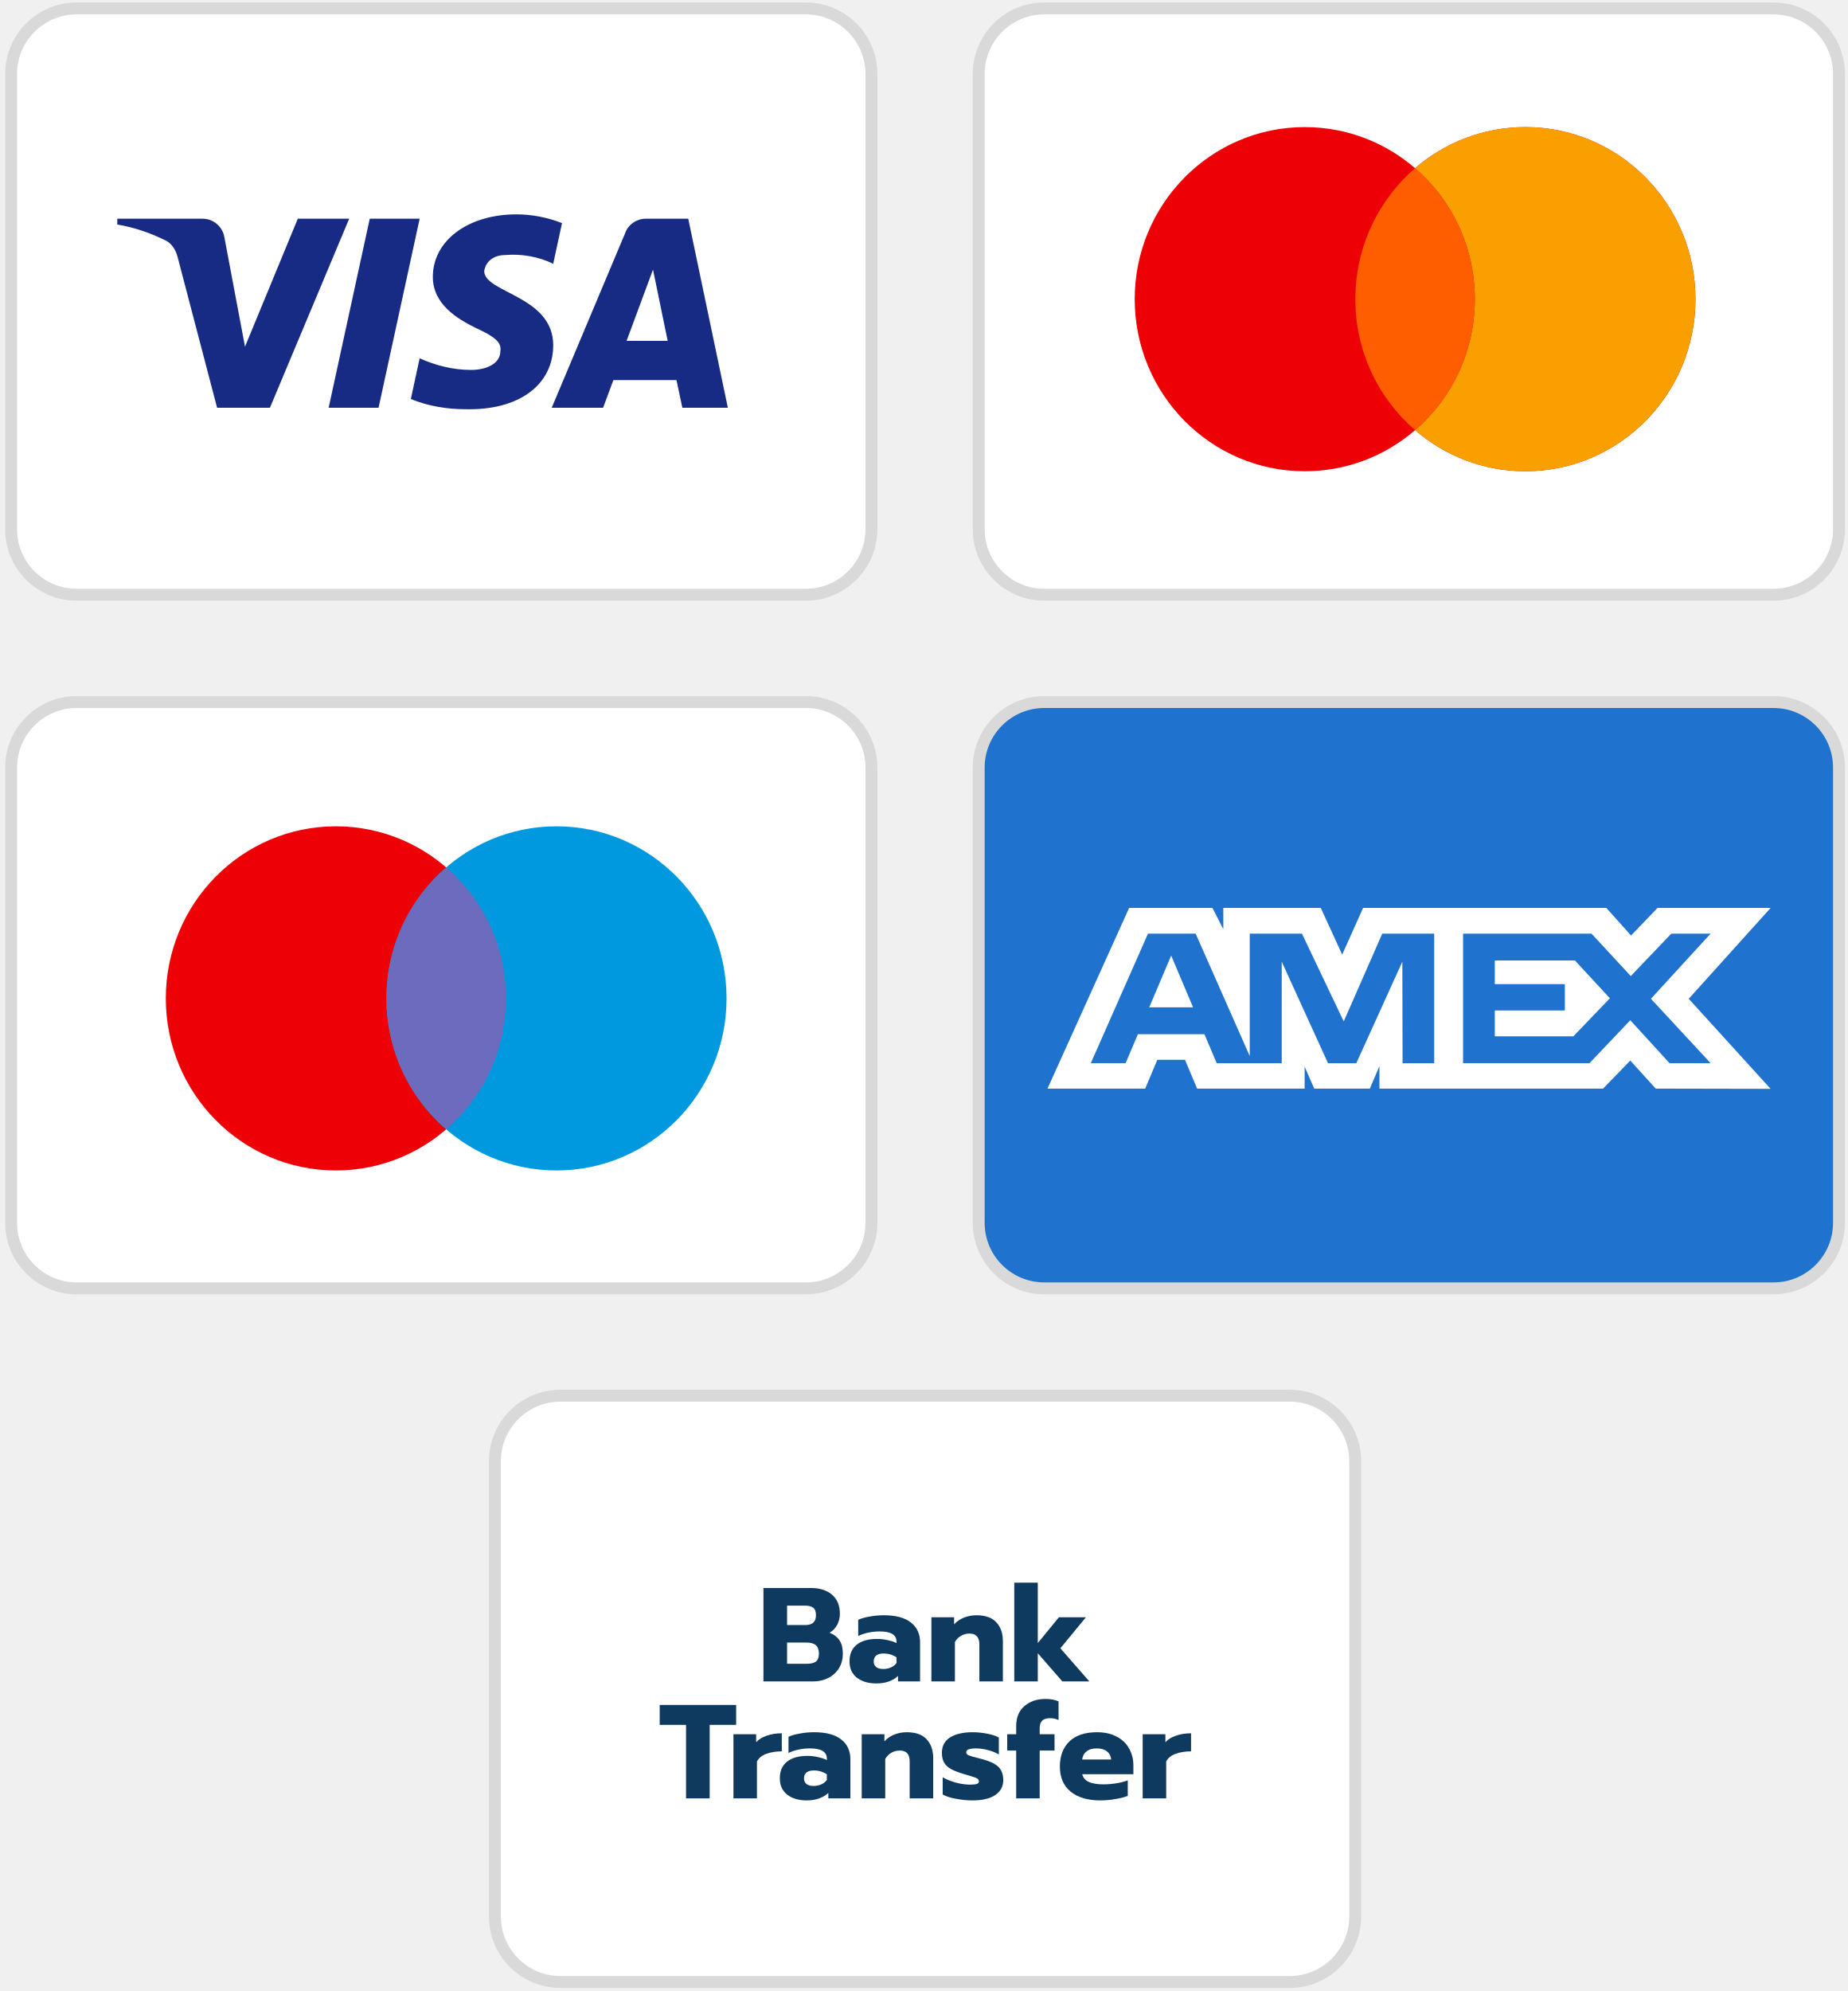
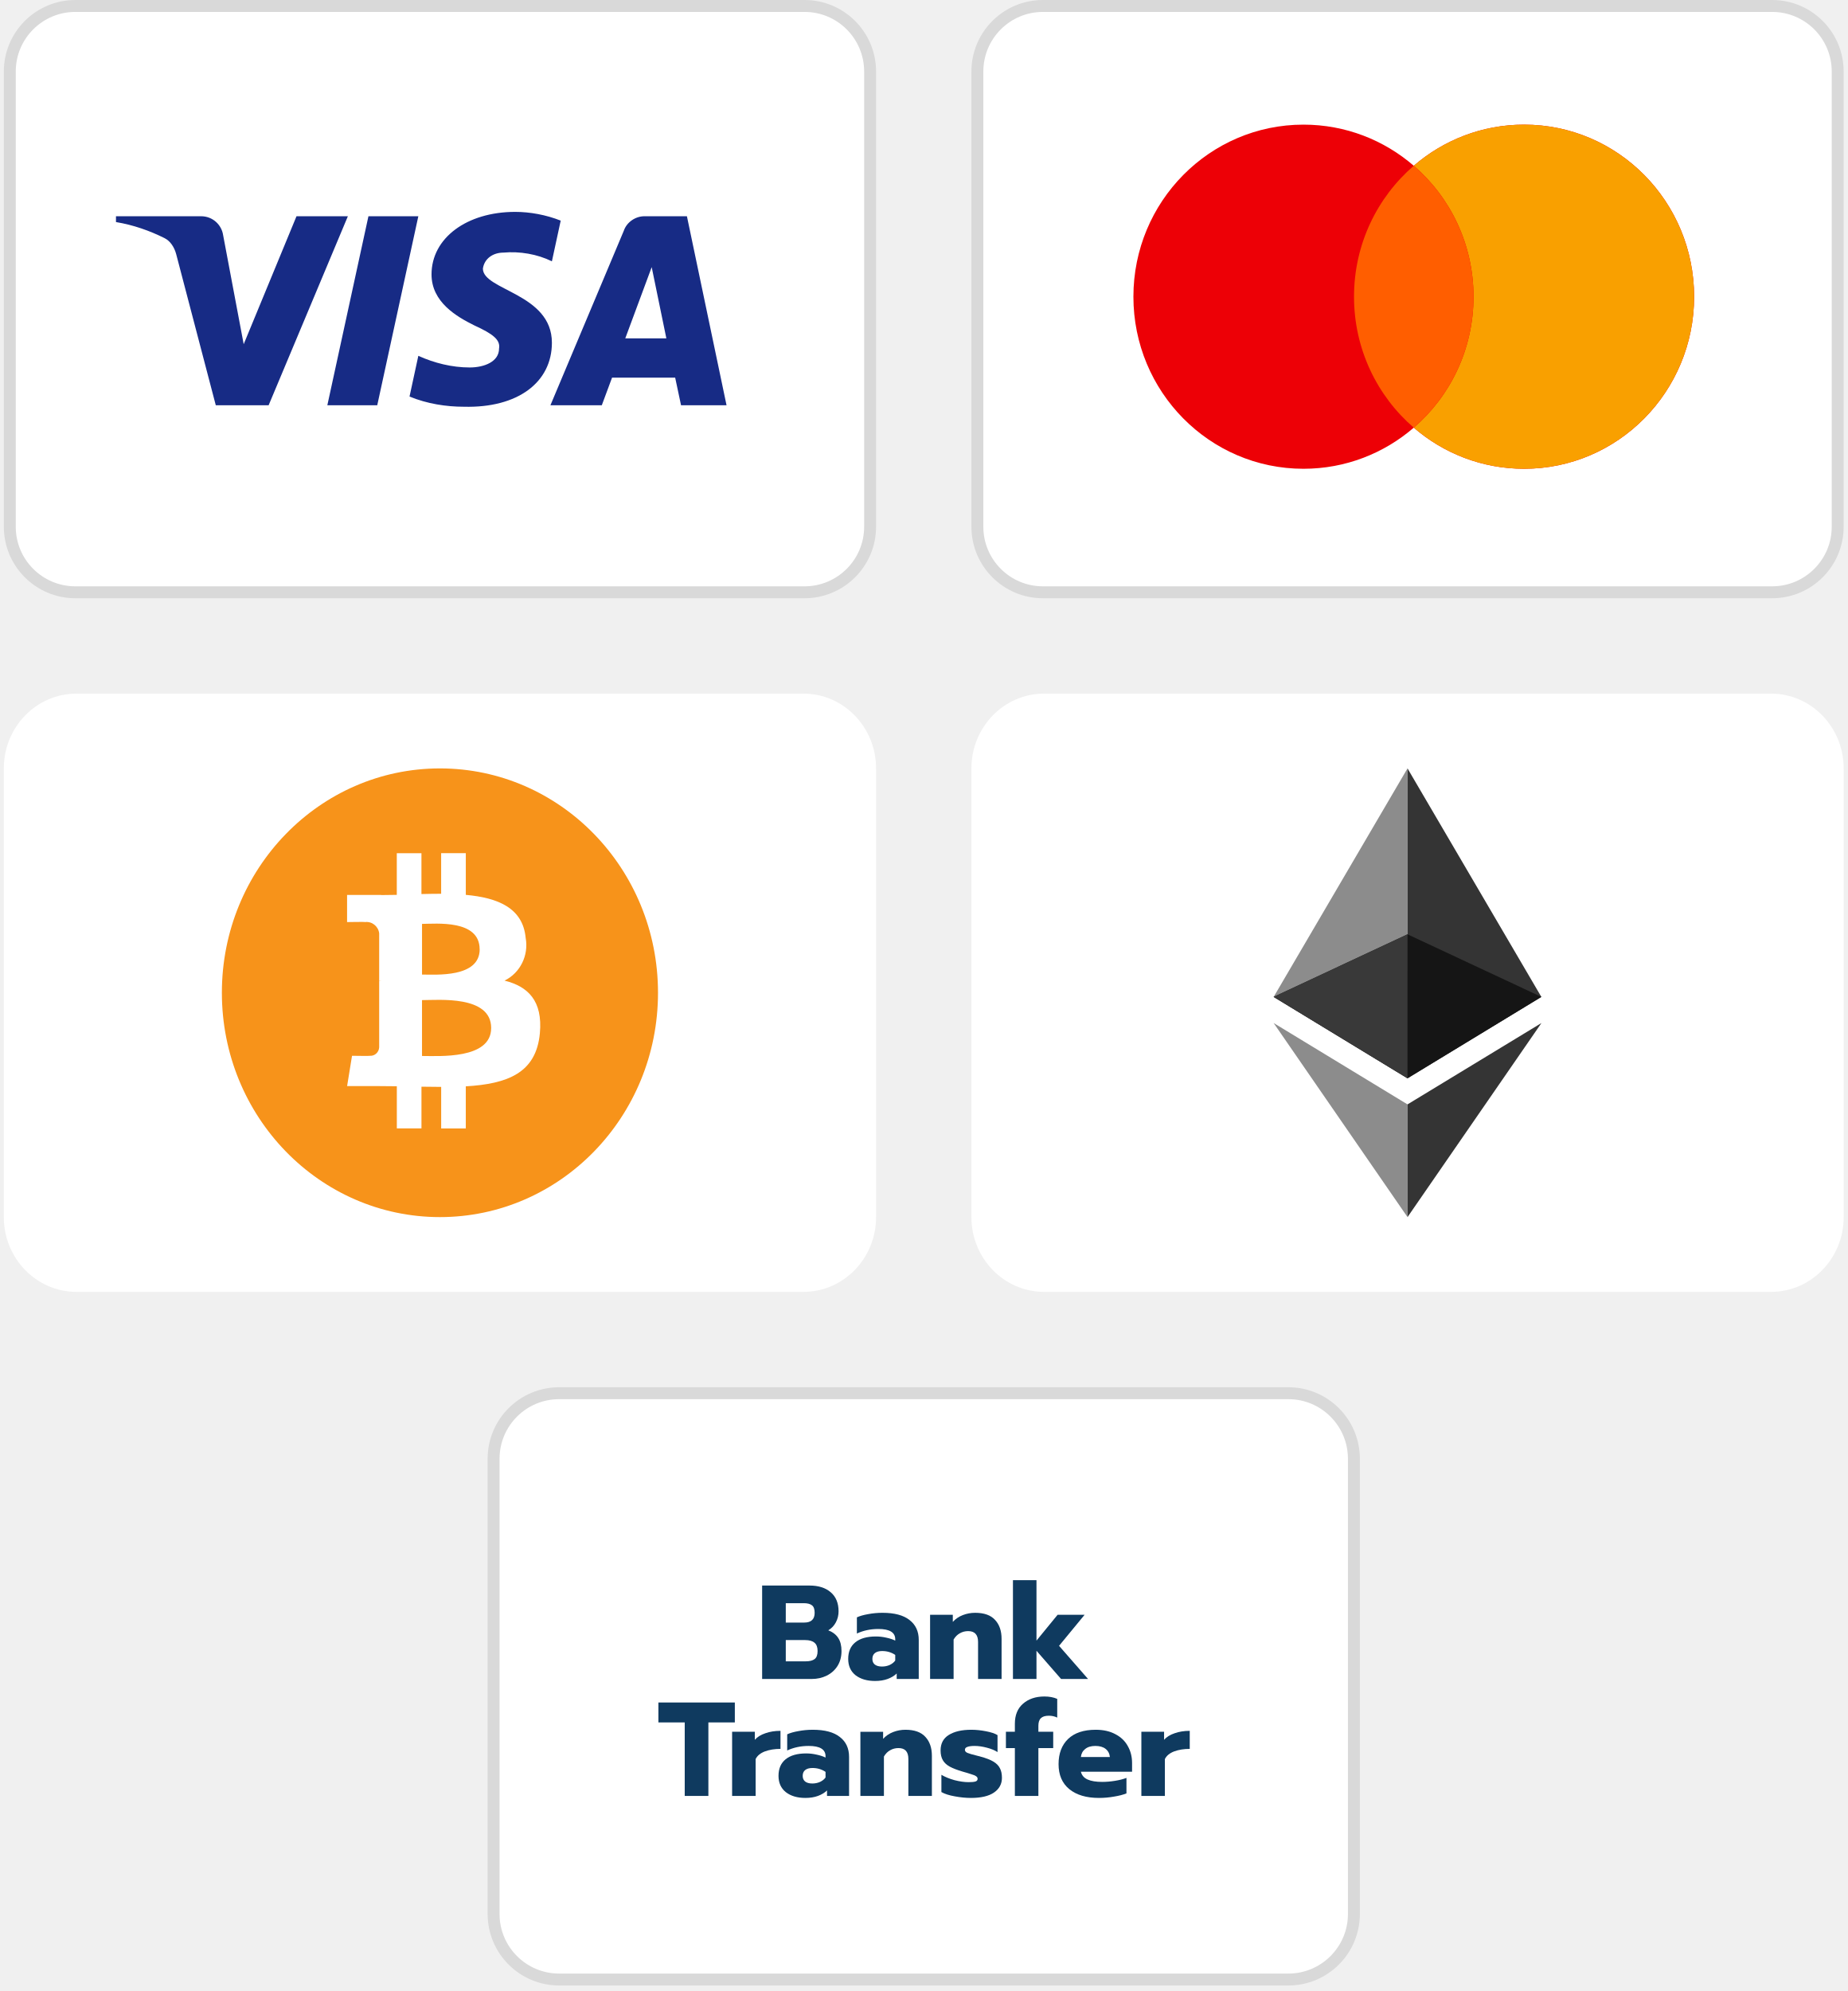
<svg xmlns="http://www.w3.org/2000/svg" width="155" height="167" viewBox="0 0 155 167" fill="none">
-   <rect x="0.932" y="0.707" width="72.178" height="49.179" rx="5.5" fill="white" stroke="#D9D9D9" />
-   <path fill-rule="evenodd" clip-rule="evenodd" d="M22.647 34.2H18.214L14.89 21.517C14.732 20.934 14.397 20.418 13.904 20.175C12.674 19.564 11.319 19.078 9.841 18.833V18.345H16.982C17.968 18.345 18.707 19.078 18.83 19.93L20.555 29.078L24.986 18.345H29.296L22.647 34.2ZM31.76 34.2H27.573L31.021 18.345H35.208L31.76 34.2ZM40.624 22.737C40.748 21.883 41.487 21.395 42.349 21.395C43.704 21.272 45.181 21.517 46.413 22.126L47.152 18.712C45.92 18.224 44.565 17.979 43.335 17.979C39.271 17.979 36.314 20.175 36.314 23.223C36.314 25.542 38.409 26.76 39.887 27.493C41.487 28.224 42.103 28.713 41.98 29.444C41.98 30.541 40.748 31.029 39.518 31.029C38.039 31.029 36.561 30.664 35.208 30.053L34.468 33.469C35.947 34.077 37.546 34.323 39.025 34.323C43.581 34.443 46.413 32.249 46.413 28.956C46.413 24.809 40.624 24.566 40.624 22.737ZM61.065 34.2L57.741 18.345H54.17C53.431 18.345 52.692 18.833 52.445 19.564L46.289 34.2H50.599L51.46 31.883H56.755L57.248 34.2H61.065ZM54.786 22.614L56.016 28.59H52.569L54.786 22.614Z" fill="#172B85" />
-   <rect x="82.11" y="0.707" width="72.178" height="49.179" rx="5.5" fill="white" stroke="#D9D9D9" />
-   <path fill-rule="evenodd" clip-rule="evenodd" d="M118.722 36.079C116.231 38.229 112.999 39.527 109.468 39.527C101.588 39.527 95.2 33.065 95.2 25.094C95.2 17.123 101.588 10.661 109.468 10.661C112.999 10.661 116.231 11.959 118.722 14.109C121.213 11.959 124.445 10.661 127.976 10.661C135.856 10.661 142.244 17.123 142.244 25.094C142.244 33.065 135.856 39.527 127.976 39.527C124.445 39.527 121.213 38.229 118.722 36.079Z" fill="#ED0006" />
-   <path fill-rule="evenodd" clip-rule="evenodd" d="M118.722 36.079C121.79 33.432 123.735 29.493 123.735 25.094C123.735 20.695 121.79 16.756 118.722 14.109C121.213 11.959 124.445 10.661 127.976 10.661C135.856 10.661 142.244 17.123 142.244 25.094C142.244 33.065 135.856 39.527 127.976 39.527C124.445 39.527 121.213 38.229 118.722 36.079Z" fill="#F9A000" />
-   <path fill-rule="evenodd" clip-rule="evenodd" d="M118.722 14.109C121.79 16.756 123.735 20.695 123.735 25.094C123.735 29.492 121.79 33.431 118.722 36.079C115.654 33.431 113.709 29.492 113.709 25.094C113.709 20.695 115.654 16.756 118.722 14.109Z" fill="#FF5E00" />
-   <rect x="0.932" y="58.886" width="72.178" height="49.179" rx="5.5" fill="white" stroke="#D9D9D9" />
-   <path d="M42.447 83.742C42.447 91.713 36.059 98.174 28.179 98.174C20.3 98.174 13.912 91.713 13.912 83.742C13.912 75.771 20.3 69.309 28.179 69.309C36.059 69.309 42.447 75.771 42.447 83.742Z" fill="#ED0006" />
-   <path d="M60.955 83.742C60.955 91.713 54.568 98.174 46.688 98.174C38.809 98.174 32.421 91.713 32.421 83.742C32.421 75.771 38.809 69.309 46.688 69.309C54.568 69.309 60.955 75.771 60.955 83.742Z" fill="#0099DF" />
-   <path fill-rule="evenodd" clip-rule="evenodd" d="M37.434 94.727C40.501 92.079 42.447 88.14 42.447 83.742C42.447 79.343 40.501 75.404 37.434 72.757C34.366 75.404 32.421 79.343 32.421 83.742C32.421 88.14 34.366 92.079 37.434 94.727Z" fill="#6C6BBD" />
-   <rect x="82.11" y="58.886" width="72.178" height="49.179" rx="5.5" fill="#1F72CD" stroke="#D9D9D9" />
-   <path fill-rule="evenodd" clip-rule="evenodd" d="M94.729 76.158L87.883 91.31H96.079L97.095 88.894H99.418L100.434 91.31H109.456V89.466L110.26 91.31H114.927L115.731 89.427V91.31H134.494L136.776 88.957L138.912 91.31L148.549 91.329L141.681 83.776L148.549 76.158H139.061L136.84 78.468L134.771 76.158H114.359L112.606 80.069L110.813 76.158H102.633V77.939L101.723 76.158H94.729ZM122.748 78.31H133.523L136.819 81.87L140.221 78.31H143.516L138.509 83.774L143.516 89.176H140.071L136.776 85.575L133.356 89.176H122.748V78.31ZM125.409 82.546V80.561V80.559H132.132L135.066 83.733L132.002 86.924H125.409V84.758H131.287V82.546H125.409ZM96.315 78.31H100.311L104.852 88.584V78.31H109.229L112.736 85.676L115.969 78.31H120.324V89.182H117.674L117.653 80.663L113.789 89.182H111.419L107.534 80.663V89.182H102.083L101.049 86.745H95.466L94.435 89.18H91.514L96.315 78.31ZM96.419 84.491L98.259 80.149L100.096 84.491H96.419Z" fill="white" />
-   <rect x="41.521" y="117.066" width="72.178" height="49.179" rx="5.5" fill="white" stroke="#D9D9D9" />
-   <path d="M95.868 145.463H97.774V146.135C97.984 145.896 98.279 145.713 98.66 145.586C99.041 145.452 99.463 145.384 99.927 145.384V146.898C99.433 146.898 98.996 146.969 98.615 147.111C98.241 147.253 97.984 147.466 97.841 147.75V150.844H95.868V145.463Z" fill="#0F3A5F" />
-   <path d="M92.307 151.013C91.253 151.013 90.424 150.766 89.818 150.273C89.22 149.779 88.921 149.08 88.921 148.176C88.921 147.287 89.187 146.584 89.717 146.068C90.256 145.553 91.029 145.295 92.038 145.295C92.681 145.295 93.23 145.418 93.686 145.665C94.15 145.904 94.497 146.236 94.729 146.662C94.968 147.081 95.088 147.556 95.088 148.086V148.815H90.794C90.868 149.114 91.055 149.331 91.354 149.465C91.653 149.6 92.061 149.667 92.576 149.667C92.928 149.667 93.287 149.637 93.653 149.578C94.026 149.518 94.348 149.436 94.617 149.331V150.631C94.34 150.744 93.993 150.833 93.574 150.9C93.163 150.975 92.741 151.013 92.307 151.013ZM93.227 147.582C93.197 147.29 93.077 147.062 92.868 146.898C92.659 146.734 92.371 146.651 92.005 146.651C91.646 146.651 91.362 146.737 91.153 146.909C90.943 147.074 90.824 147.298 90.794 147.582H93.227Z" fill="#0F3A5F" />
-   <path d="M85.255 146.831H84.504V145.463H85.255V144.79C85.255 144.065 85.483 143.504 85.939 143.108C86.402 142.705 87 142.503 87.733 142.503C88.144 142.503 88.503 142.57 88.809 142.705V144.274C88.6 144.17 88.364 144.117 88.103 144.117C87.804 144.117 87.583 144.185 87.441 144.319C87.299 144.454 87.228 144.667 87.228 144.958V145.463H88.473V146.831H87.228V150.844H85.255V146.831Z" fill="#0F3A5F" />
-   <path d="M81.569 151.013C81.135 151.013 80.683 150.968 80.212 150.878C79.741 150.796 79.368 150.676 79.091 150.519V149.073C79.397 149.252 79.764 149.402 80.19 149.521C80.623 149.634 81.019 149.69 81.378 149.69C81.64 149.69 81.83 149.671 81.95 149.634C82.07 149.596 82.129 149.521 82.129 149.409C82.129 149.32 82.088 149.249 82.006 149.196C81.931 149.137 81.789 149.077 81.58 149.017C81.378 148.95 81.143 148.879 80.874 148.804C80.418 148.669 80.059 148.531 79.797 148.389C79.536 148.247 79.341 148.068 79.214 147.851C79.087 147.634 79.024 147.361 79.024 147.032C79.024 146.449 79.252 146.016 79.708 145.732C80.171 145.44 80.803 145.295 81.602 145.295C81.991 145.295 82.398 145.336 82.824 145.418C83.258 145.5 83.583 145.609 83.8 145.743V147.167C83.576 147.018 83.277 146.894 82.903 146.797C82.537 146.7 82.193 146.651 81.871 146.651C81.617 146.651 81.419 146.677 81.277 146.73C81.135 146.775 81.064 146.857 81.064 146.976C81.064 147.089 81.135 147.174 81.277 147.234C81.419 147.294 81.673 147.369 82.04 147.459C82.279 147.518 82.38 147.544 82.342 147.537C82.821 147.664 83.191 147.806 83.452 147.963C83.714 148.12 83.897 148.307 84.002 148.524C84.114 148.733 84.17 149.002 84.17 149.331C84.17 149.847 83.946 150.258 83.497 150.564C83.056 150.863 82.413 151.013 81.569 151.013Z" fill="#0F3A5F" />
-   <path d="M72.295 145.463H74.201V146.057C74.433 145.803 74.713 145.612 75.042 145.485C75.371 145.358 75.715 145.295 76.074 145.295C76.829 145.295 77.385 145.493 77.744 145.889C78.111 146.278 78.294 146.808 78.294 147.481V150.844H76.32V147.739C76.32 147.133 76.044 146.831 75.491 146.831C75.237 146.831 75.005 146.89 74.796 147.01C74.586 147.122 74.411 147.298 74.269 147.537V150.844H72.295V145.463Z" fill="#0F3A5F" />
-   <path d="M67.679 151.013C67.006 151.013 66.46 150.852 66.042 150.53C65.631 150.202 65.425 149.746 65.425 149.163C65.425 148.557 65.623 148.094 66.019 147.772C66.423 147.444 66.999 147.279 67.746 147.279C68.037 147.279 68.329 147.313 68.621 147.38C68.912 147.44 69.162 147.522 69.372 147.627V147.515C69.372 146.939 68.901 146.651 67.959 146.651C67.301 146.651 66.7 146.778 66.154 147.032V145.676C66.393 145.564 66.707 145.474 67.096 145.407C67.484 145.332 67.888 145.295 68.307 145.295C69.308 145.295 70.063 145.496 70.571 145.9C71.087 146.296 71.345 146.853 71.345 147.571V150.844H69.495V150.385C69.293 150.579 69.039 150.732 68.733 150.844C68.426 150.957 68.075 151.013 67.679 151.013ZM68.262 149.802C68.493 149.802 68.71 149.757 68.912 149.667C69.114 149.57 69.267 149.447 69.372 149.297V148.826C69.05 148.61 68.684 148.501 68.273 148.501C68.011 148.501 67.81 148.557 67.668 148.669C67.525 148.781 67.454 148.946 67.454 149.163C67.454 149.364 67.522 149.521 67.656 149.634C67.798 149.746 68 149.802 68.262 149.802Z" fill="#0F3A5F" />
-   <path d="M61.533 145.463H63.439V146.135C63.648 145.896 63.943 145.713 64.324 145.586C64.706 145.452 65.128 145.384 65.591 145.384V146.898C65.098 146.898 64.661 146.969 64.279 147.111C63.906 147.253 63.648 147.466 63.506 147.75V150.844H61.533V145.463Z" fill="#0F3A5F" />
-   <path d="M57.557 144.678H55.348V143.007H61.761V144.678H59.541V150.844H57.557V144.678Z" fill="#0F3A5F" />
-   <path d="M85.095 132.749H87.068V137.816L88.839 135.653H91.104L88.963 138.254L91.395 141.034H89.131L87.068 138.669V141.034H85.095V132.749Z" fill="#0F3A5F" />
-   <path d="M78.142 135.653H80.048V136.247C80.28 135.993 80.56 135.802 80.889 135.675C81.218 135.548 81.562 135.484 81.92 135.484C82.675 135.484 83.232 135.682 83.591 136.079C83.957 136.467 84.14 136.998 84.14 137.671V141.034H82.167V137.929C82.167 137.323 81.891 137.02 81.337 137.02C81.083 137.02 80.852 137.08 80.642 137.2C80.433 137.312 80.257 137.488 80.115 137.727V141.034H78.142V135.653Z" fill="#0F3A5F" />
-   <path d="M73.525 141.202C72.853 141.202 72.307 141.042 71.888 140.72C71.477 140.391 71.272 139.935 71.272 139.352C71.272 138.747 71.47 138.284 71.866 137.962C72.27 137.633 72.845 137.469 73.593 137.469C73.884 137.469 74.176 137.502 74.467 137.57C74.759 137.63 75.009 137.712 75.218 137.816V137.704C75.218 137.129 74.748 136.841 73.806 136.841C73.148 136.841 72.546 136.968 72.001 137.222V135.866C72.24 135.753 72.554 135.664 72.942 135.596C73.331 135.522 73.735 135.484 74.153 135.484C75.155 135.484 75.91 135.686 76.418 136.09C76.934 136.486 77.192 137.043 77.192 137.76V141.034H75.342V140.574C75.14 140.769 74.886 140.922 74.579 141.034C74.273 141.146 73.922 141.202 73.525 141.202ZM74.108 139.991C74.34 139.991 74.557 139.947 74.759 139.857C74.96 139.76 75.114 139.636 75.218 139.487V139.016C74.897 138.799 74.531 138.691 74.12 138.691C73.858 138.691 73.656 138.747 73.514 138.859C73.372 138.971 73.301 139.136 73.301 139.352C73.301 139.554 73.368 139.711 73.503 139.823C73.645 139.935 73.847 139.991 74.108 139.991Z" fill="#0F3A5F" />
-   <path d="M64.051 133.197H68.02C68.775 133.197 69.369 133.384 69.802 133.758C70.243 134.132 70.464 134.666 70.464 135.361C70.464 135.69 70.389 135.996 70.24 136.28C70.09 136.564 69.877 136.789 69.601 136.953C69.982 137.103 70.262 137.319 70.442 137.603C70.621 137.88 70.711 138.242 70.711 138.691C70.711 139.169 70.599 139.588 70.374 139.947C70.15 140.298 69.847 140.567 69.466 140.754C69.092 140.941 68.674 141.034 68.21 141.034H64.051V133.197ZM67.583 136.303C68.166 136.303 68.457 136.03 68.457 135.484C68.457 135.178 68.382 134.969 68.233 134.857C68.083 134.737 67.855 134.677 67.549 134.677H66.035V136.303H67.583ZM67.706 139.554C68.042 139.554 68.293 139.491 68.457 139.364C68.621 139.237 68.704 139.012 68.704 138.691C68.704 138.37 68.618 138.138 68.446 137.996C68.274 137.846 68.012 137.772 67.661 137.772H66.035V139.554H67.706Z" fill="#0F3A5F" />
+   <rect x="0.822" y="0.5" width="72.178" height="49.179" rx="5.5" fill="white" stroke="#D9D9D9" />
+   <path fill-rule="evenodd" clip-rule="evenodd" d="M22.537 33.993H18.104L14.78 21.31C14.622 20.727 14.287 20.211 13.794 19.968C12.564 19.357 11.209 18.871 9.73 18.626V18.138H16.872C17.858 18.138 18.597 18.871 18.72 19.723L20.445 28.871L24.876 18.138H29.186L22.537 33.993ZM31.65 33.993H27.463L30.911 18.138H35.097L31.65 33.993ZM40.514 22.53C40.637 21.676 41.377 21.188 42.239 21.188C43.594 21.065 45.071 21.31 46.303 21.919L47.042 18.505C45.81 18.017 44.455 17.772 43.225 17.772C39.161 17.772 36.204 19.968 36.204 23.016C36.204 25.335 38.299 26.552 39.777 27.286C41.377 28.017 41.993 28.506 41.869 29.237C41.869 30.334 40.637 30.822 39.407 30.822C37.929 30.822 36.451 30.457 35.097 29.846L34.358 33.262C35.837 33.87 37.436 34.116 38.915 34.116C43.471 34.236 46.303 32.042 46.303 28.749C46.303 24.602 40.514 24.358 40.514 22.53ZM60.955 33.993L57.631 18.138H54.06C53.321 18.138 52.582 18.626 52.335 19.357L46.179 33.993H50.489L51.35 31.676H56.645L57.138 33.993H60.955ZM54.676 22.407L55.906 28.383H52.458L54.676 22.407Z" fill="#172B85" />
+   <rect x="82" y="0.5" width="72.178" height="49.179" rx="5.5" fill="white" stroke="#D9D9D9" />
+   <path fill-rule="evenodd" clip-rule="evenodd" d="M118.612 35.872C116.12 38.022 112.889 39.32 109.357 39.32C101.478 39.32 95.09 32.858 95.09 24.887C95.09 16.916 101.478 10.454 109.357 10.454C112.889 10.454 116.12 11.752 118.612 13.902C121.103 11.752 124.335 10.454 127.866 10.454C135.746 10.454 142.133 16.916 142.133 24.887C142.133 32.858 135.746 39.32 127.866 39.32C124.335 39.32 121.103 38.022 118.612 35.872Z" fill="#ED0006" />
+   <path fill-rule="evenodd" clip-rule="evenodd" d="M118.612 35.872C121.679 33.225 123.625 29.286 123.625 24.887C123.625 20.488 121.679 16.549 118.612 13.902C121.103 11.752 124.335 10.454 127.866 10.454C135.746 10.454 142.133 16.916 142.133 24.887C142.133 32.858 135.746 39.32 127.866 39.32C124.335 39.32 121.103 38.022 118.612 35.872Z" fill="#F9A000" />
+   <path fill-rule="evenodd" clip-rule="evenodd" d="M118.612 13.902C121.679 16.549 123.625 20.488 123.625 24.887C123.625 29.285 121.679 33.224 118.612 35.872C115.544 33.224 113.599 29.285 113.599 24.887C113.599 20.488 115.544 16.549 118.612 13.902Z" fill="#FF5E00" />
+   <g clip-path="url(#clip0_105_1014)">
+     <path d="M0.32 64.452C0.32 60.988 3.05 58.179 6.418 58.179H67.402C70.77 58.179 73.5 60.988 73.5 64.452V102.087C73.5 105.551 70.77 108.359 67.402 108.359H6.418C3.05 108.359 0.32 105.551 0.32 102.087V64.452Z" fill="white" />
+     <path d="M55.205 83.277C55.201 93.671 47.006 102.092 36.902 102.087C26.799 102.083 18.611 93.655 18.615 83.261C18.619 72.872 26.807 64.453 36.908 64.452C47.013 64.451 55.204 72.876 55.205 83.269V83.277Z" fill="#F7931A" />
+     <path d="M40.245 79.619C40.245 82.024 36.575 81.743 35.407 81.743V77.493C36.575 77.491 40.24 77.109 40.24 79.617L40.245 79.619ZM41.207 86.23C41.207 88.873 36.809 88.572 35.406 88.573V83.887C36.809 83.886 41.208 83.471 41.208 86.228L41.207 86.23ZM44.102 78.666C43.867 76.144 41.751 75.299 39.08 75.059V71.562H37.011V74.967C36.467 74.967 35.911 74.978 35.358 74.99V71.563H33.29V75.059C32.842 75.067 32.402 75.076 31.973 75.076V75.066H29.119V77.342C29.119 77.342 30.647 77.312 30.622 77.342C31.199 77.265 31.73 77.681 31.812 78.274V82.256C31.884 82.256 31.958 82.261 32.03 82.271H31.812V87.851C31.788 88.266 31.442 88.582 31.04 88.557H31.038C31.064 88.581 29.534 88.557 29.534 88.557L29.122 91.099H31.816C32.317 91.099 32.809 91.108 33.293 91.112V94.648H35.36V91.149C35.927 91.161 36.477 91.166 37.013 91.166V94.649H39.079V91.119C42.563 90.914 44.993 90.012 45.295 86.652C45.539 83.946 44.302 82.739 42.328 82.251C43.643 81.61 44.371 80.137 44.102 78.666Z" fill="white" />
+   </g>
+   <g clip-path="url(#clip1_105_1014)">
+     <path d="M81.5 64.452C81.5 60.988 84.23 58.179 87.598 58.179H148.582C151.95 58.179 154.68 60.988 154.68 64.452V102.087C154.68 105.551 151.95 108.359 148.582 108.359H87.598C84.23 108.359 81.5 105.551 81.5 102.087V64.452Z" fill="white" />
+     <path fill-rule="evenodd" clip-rule="evenodd" d="M106.856 83.618L118.086 90.446V64.452L106.856 83.618Z" fill="#8C8C8C" />
+     <path fill-rule="evenodd" clip-rule="evenodd" d="M118.087 64.452V90.446L129.317 83.618L118.087 64.452Z" fill="#343434" />
+     <path fill-rule="evenodd" clip-rule="evenodd" d="M118.087 78.368L106.856 83.618L118.086 90.446L129.317 83.618L118.087 78.368Z" fill="#151515" />
+     <path fill-rule="evenodd" clip-rule="evenodd" d="M118.087 78.368L106.856 83.618L118.086 90.446L118.087 78.368Z" fill="#393939" />
+     <path fill-rule="evenodd" clip-rule="evenodd" d="M106.856 85.809L118.086 102.086V92.633L106.856 85.809Z" fill="#8C8C8C" />
+     <path fill-rule="evenodd" clip-rule="evenodd" d="M118.087 92.633V102.087L129.324 85.809L118.087 92.633Z" fill="#343434" />
+   </g>
+   <rect x="41.411" y="116.859" width="72.178" height="49.179" rx="5.5" fill="white" stroke="#D9D9D9" />
+   <path d="M95.758 145.256H97.664V145.929C97.873 145.69 98.169 145.507 98.55 145.38C98.931 145.245 99.353 145.178 99.817 145.178V146.692C99.323 146.692 98.886 146.763 98.505 146.905C98.131 147.047 97.873 147.26 97.731 147.544V150.638H95.758V145.256Z" fill="#0F3A5F" />
+   <path d="M92.197 150.806C91.143 150.806 90.314 150.56 89.708 150.066C89.11 149.573 88.811 148.874 88.811 147.97C88.811 147.08 89.077 146.378 89.607 145.862C90.145 145.346 90.919 145.088 91.928 145.088C92.571 145.088 93.12 145.212 93.576 145.458C94.04 145.698 94.387 146.03 94.619 146.456C94.858 146.875 94.978 147.349 94.978 147.88V148.609H90.684C90.758 148.908 90.945 149.125 91.244 149.259C91.543 149.394 91.951 149.461 92.466 149.461C92.817 149.461 93.176 149.431 93.543 149.371C93.916 149.311 94.238 149.229 94.507 149.125V150.425C94.23 150.537 93.883 150.627 93.464 150.694C93.053 150.769 92.631 150.806 92.197 150.806ZM93.117 147.376C93.087 147.084 92.967 146.856 92.758 146.692C92.548 146.527 92.261 146.445 91.894 146.445C91.536 146.445 91.252 146.531 91.042 146.703C90.833 146.867 90.713 147.092 90.684 147.376H93.117Z" fill="#0F3A5F" />
+   <path d="M85.145 146.624H84.394V145.256H85.145V144.584C85.145 143.859 85.373 143.298 85.829 142.902C86.292 142.498 86.89 142.297 87.623 142.297C88.034 142.297 88.392 142.364 88.699 142.498V144.068C88.49 143.963 88.254 143.911 87.993 143.911C87.694 143.911 87.473 143.978 87.331 144.113C87.189 144.247 87.118 144.46 87.118 144.752V145.256H88.362V146.624H87.118V150.638H85.145V146.624Z" fill="#0F3A5F" />
+   <path d="M81.459 150.806C81.025 150.806 80.573 150.761 80.102 150.672C79.631 150.59 79.257 150.47 78.981 150.313V148.867C79.287 149.046 79.653 149.196 80.079 149.315C80.513 149.427 80.909 149.483 81.268 149.483C81.529 149.483 81.72 149.465 81.84 149.427C81.959 149.39 82.019 149.315 82.019 149.203C82.019 149.113 81.978 149.042 81.896 148.99C81.821 148.93 81.679 148.87 81.47 148.811C81.268 148.743 81.032 148.672 80.763 148.598C80.308 148.463 79.949 148.325 79.687 148.183C79.425 148.041 79.231 147.861 79.104 147.645C78.977 147.428 78.913 147.155 78.913 146.826C78.913 146.243 79.141 145.81 79.597 145.526C80.061 145.234 80.692 145.088 81.492 145.088C81.881 145.088 82.288 145.129 82.714 145.212C83.148 145.294 83.473 145.402 83.69 145.537V146.961C83.465 146.811 83.166 146.688 82.793 146.591C82.427 146.494 82.083 146.445 81.761 146.445C81.507 146.445 81.309 146.471 81.167 146.523C81.025 146.568 80.954 146.651 80.954 146.77C80.954 146.882 81.025 146.968 81.167 147.028C81.309 147.088 81.563 147.163 81.929 147.252C82.169 147.312 82.269 147.338 82.232 147.331C82.71 147.458 83.081 147.6 83.342 147.757C83.604 147.914 83.787 148.101 83.891 148.317C84.004 148.527 84.06 148.796 84.06 149.125C84.06 149.64 83.835 150.051 83.387 150.358C82.946 150.657 82.303 150.806 81.459 150.806Z" fill="#0F3A5F" />
+   <path d="M72.185 145.257H74.091V145.851C74.323 145.597 74.603 145.406 74.932 145.279C75.261 145.152 75.605 145.088 75.963 145.088C76.718 145.088 77.275 145.286 77.634 145.683C78 146.071 78.183 146.602 78.183 147.275V150.638H76.21V147.533C76.21 146.927 75.934 146.624 75.38 146.624C75.126 146.624 74.895 146.684 74.685 146.804C74.476 146.916 74.3 147.092 74.159 147.331V150.638H72.185V145.257Z" fill="#0F3A5F" />
+   <path d="M67.569 150.806C66.896 150.806 66.35 150.646 65.932 150.324C65.521 149.995 65.315 149.539 65.315 148.956C65.315 148.351 65.513 147.888 65.909 147.566C66.313 147.237 66.888 147.073 67.636 147.073C67.927 147.073 68.219 147.106 68.51 147.174C68.802 147.234 69.052 147.316 69.261 147.42V147.308C69.261 146.733 68.791 146.445 67.849 146.445C67.191 146.445 66.589 146.572 66.044 146.826V145.47C66.283 145.357 66.597 145.268 66.986 145.2C67.374 145.126 67.778 145.088 68.196 145.088C69.198 145.088 69.953 145.29 70.461 145.694C70.977 146.09 71.235 146.647 71.235 147.364V150.638H69.385V150.178C69.183 150.373 68.929 150.526 68.623 150.638C68.316 150.75 67.965 150.806 67.569 150.806ZM68.152 149.595C68.383 149.595 68.6 149.551 68.802 149.461C69.004 149.364 69.157 149.24 69.261 149.091V148.62C68.94 148.403 68.574 148.295 68.163 148.295C67.901 148.295 67.699 148.351 67.557 148.463C67.415 148.575 67.344 148.74 67.344 148.956C67.344 149.158 67.412 149.315 67.546 149.427C67.688 149.539 67.89 149.595 68.152 149.595Z" fill="#0F3A5F" />
+   <path d="M61.422 145.256H63.328V145.929C63.538 145.69 63.833 145.507 64.214 145.38C64.595 145.245 65.018 145.178 65.481 145.178V146.692C64.988 146.692 64.55 146.763 64.169 146.905C63.796 147.047 63.538 147.26 63.396 147.544V150.638H61.422V145.256Z" fill="#0F3A5F" />
+   <path d="M57.447 144.472H55.238V142.801H61.651V144.472H59.431V150.638H57.447V144.472Z" fill="#0F3A5F" />
+   <path d="M84.984 132.542H86.958V137.61L88.729 135.446H90.994L88.852 138.047L91.285 140.828H89.021L86.958 138.462V140.828H84.984V132.542Z" fill="#0F3A5F" />
+   <path d="M78.032 135.446H79.938V136.04C80.17 135.786 80.45 135.596 80.779 135.469C81.108 135.342 81.451 135.278 81.81 135.278C82.565 135.278 83.122 135.476 83.481 135.872C83.847 136.261 84.03 136.792 84.03 137.464V140.828H82.057V137.722C82.057 137.117 81.78 136.814 81.227 136.814C80.973 136.814 80.741 136.874 80.532 136.993C80.323 137.106 80.147 137.281 80.005 137.52V140.828H78.032V135.446Z" fill="#0F3A5F" />
+   <path d="M73.415 140.996C72.743 140.996 72.197 140.835 71.778 140.514C71.367 140.185 71.162 139.729 71.162 139.146C71.162 138.541 71.36 138.077 71.756 137.756C72.159 137.427 72.735 137.263 73.483 137.263C73.774 137.263 74.066 137.296 74.357 137.363C74.648 137.423 74.899 137.505 75.108 137.61V137.498C75.108 136.922 74.637 136.635 73.695 136.635C73.038 136.635 72.436 136.762 71.891 137.016V135.659C72.13 135.547 72.444 135.457 72.832 135.39C73.221 135.315 73.624 135.278 74.043 135.278C75.045 135.278 75.8 135.48 76.308 135.884C76.824 136.28 77.081 136.836 77.081 137.554V140.828H75.231V140.368C75.03 140.562 74.776 140.716 74.469 140.828C74.163 140.94 73.811 140.996 73.415 140.996ZM73.998 139.785C74.23 139.785 74.447 139.74 74.648 139.651C74.85 139.553 75.004 139.43 75.108 139.281V138.81C74.787 138.593 74.421 138.485 74.01 138.485C73.748 138.485 73.546 138.541 73.404 138.653C73.262 138.765 73.191 138.929 73.191 139.146C73.191 139.348 73.258 139.505 73.393 139.617C73.535 139.729 73.737 139.785 73.998 139.785Z" fill="#0F3A5F" />
+   <path d="M63.941 132.991H67.91C68.665 132.991 69.259 133.178 69.692 133.552C70.133 133.925 70.354 134.46 70.354 135.155C70.354 135.484 70.279 135.79 70.129 136.074C69.98 136.358 69.767 136.582 69.49 136.747C69.872 136.896 70.152 137.113 70.331 137.397C70.511 137.674 70.6 138.036 70.6 138.485C70.6 138.963 70.488 139.382 70.264 139.74C70.04 140.092 69.737 140.361 69.356 140.548C68.982 140.734 68.564 140.828 68.1 140.828H63.941V132.991ZM67.472 136.097C68.055 136.097 68.347 135.824 68.347 135.278C68.347 134.972 68.272 134.762 68.123 134.65C67.973 134.531 67.745 134.471 67.439 134.471H65.925V136.097H67.472ZM67.596 139.348C67.932 139.348 68.183 139.284 68.347 139.157C68.511 139.03 68.594 138.806 68.594 138.485C68.594 138.163 68.508 137.932 68.336 137.79C68.164 137.64 67.902 137.565 67.551 137.565H65.925V139.348H67.596Z" fill="#0F3A5F" />
+   <defs>
+     <clipPath id="clip0_105_1014">
+       <rect width="73.18" height="50.18" fill="white" transform="translate(0.320007 58.1794)" />
+     </clipPath>
+     <clipPath id="clip1_105_1014">
+       <rect width="73.18" height="50.18" fill="white" transform="translate(81.5 58.1794)" />
+     </clipPath>
+   </defs>
</svg>
